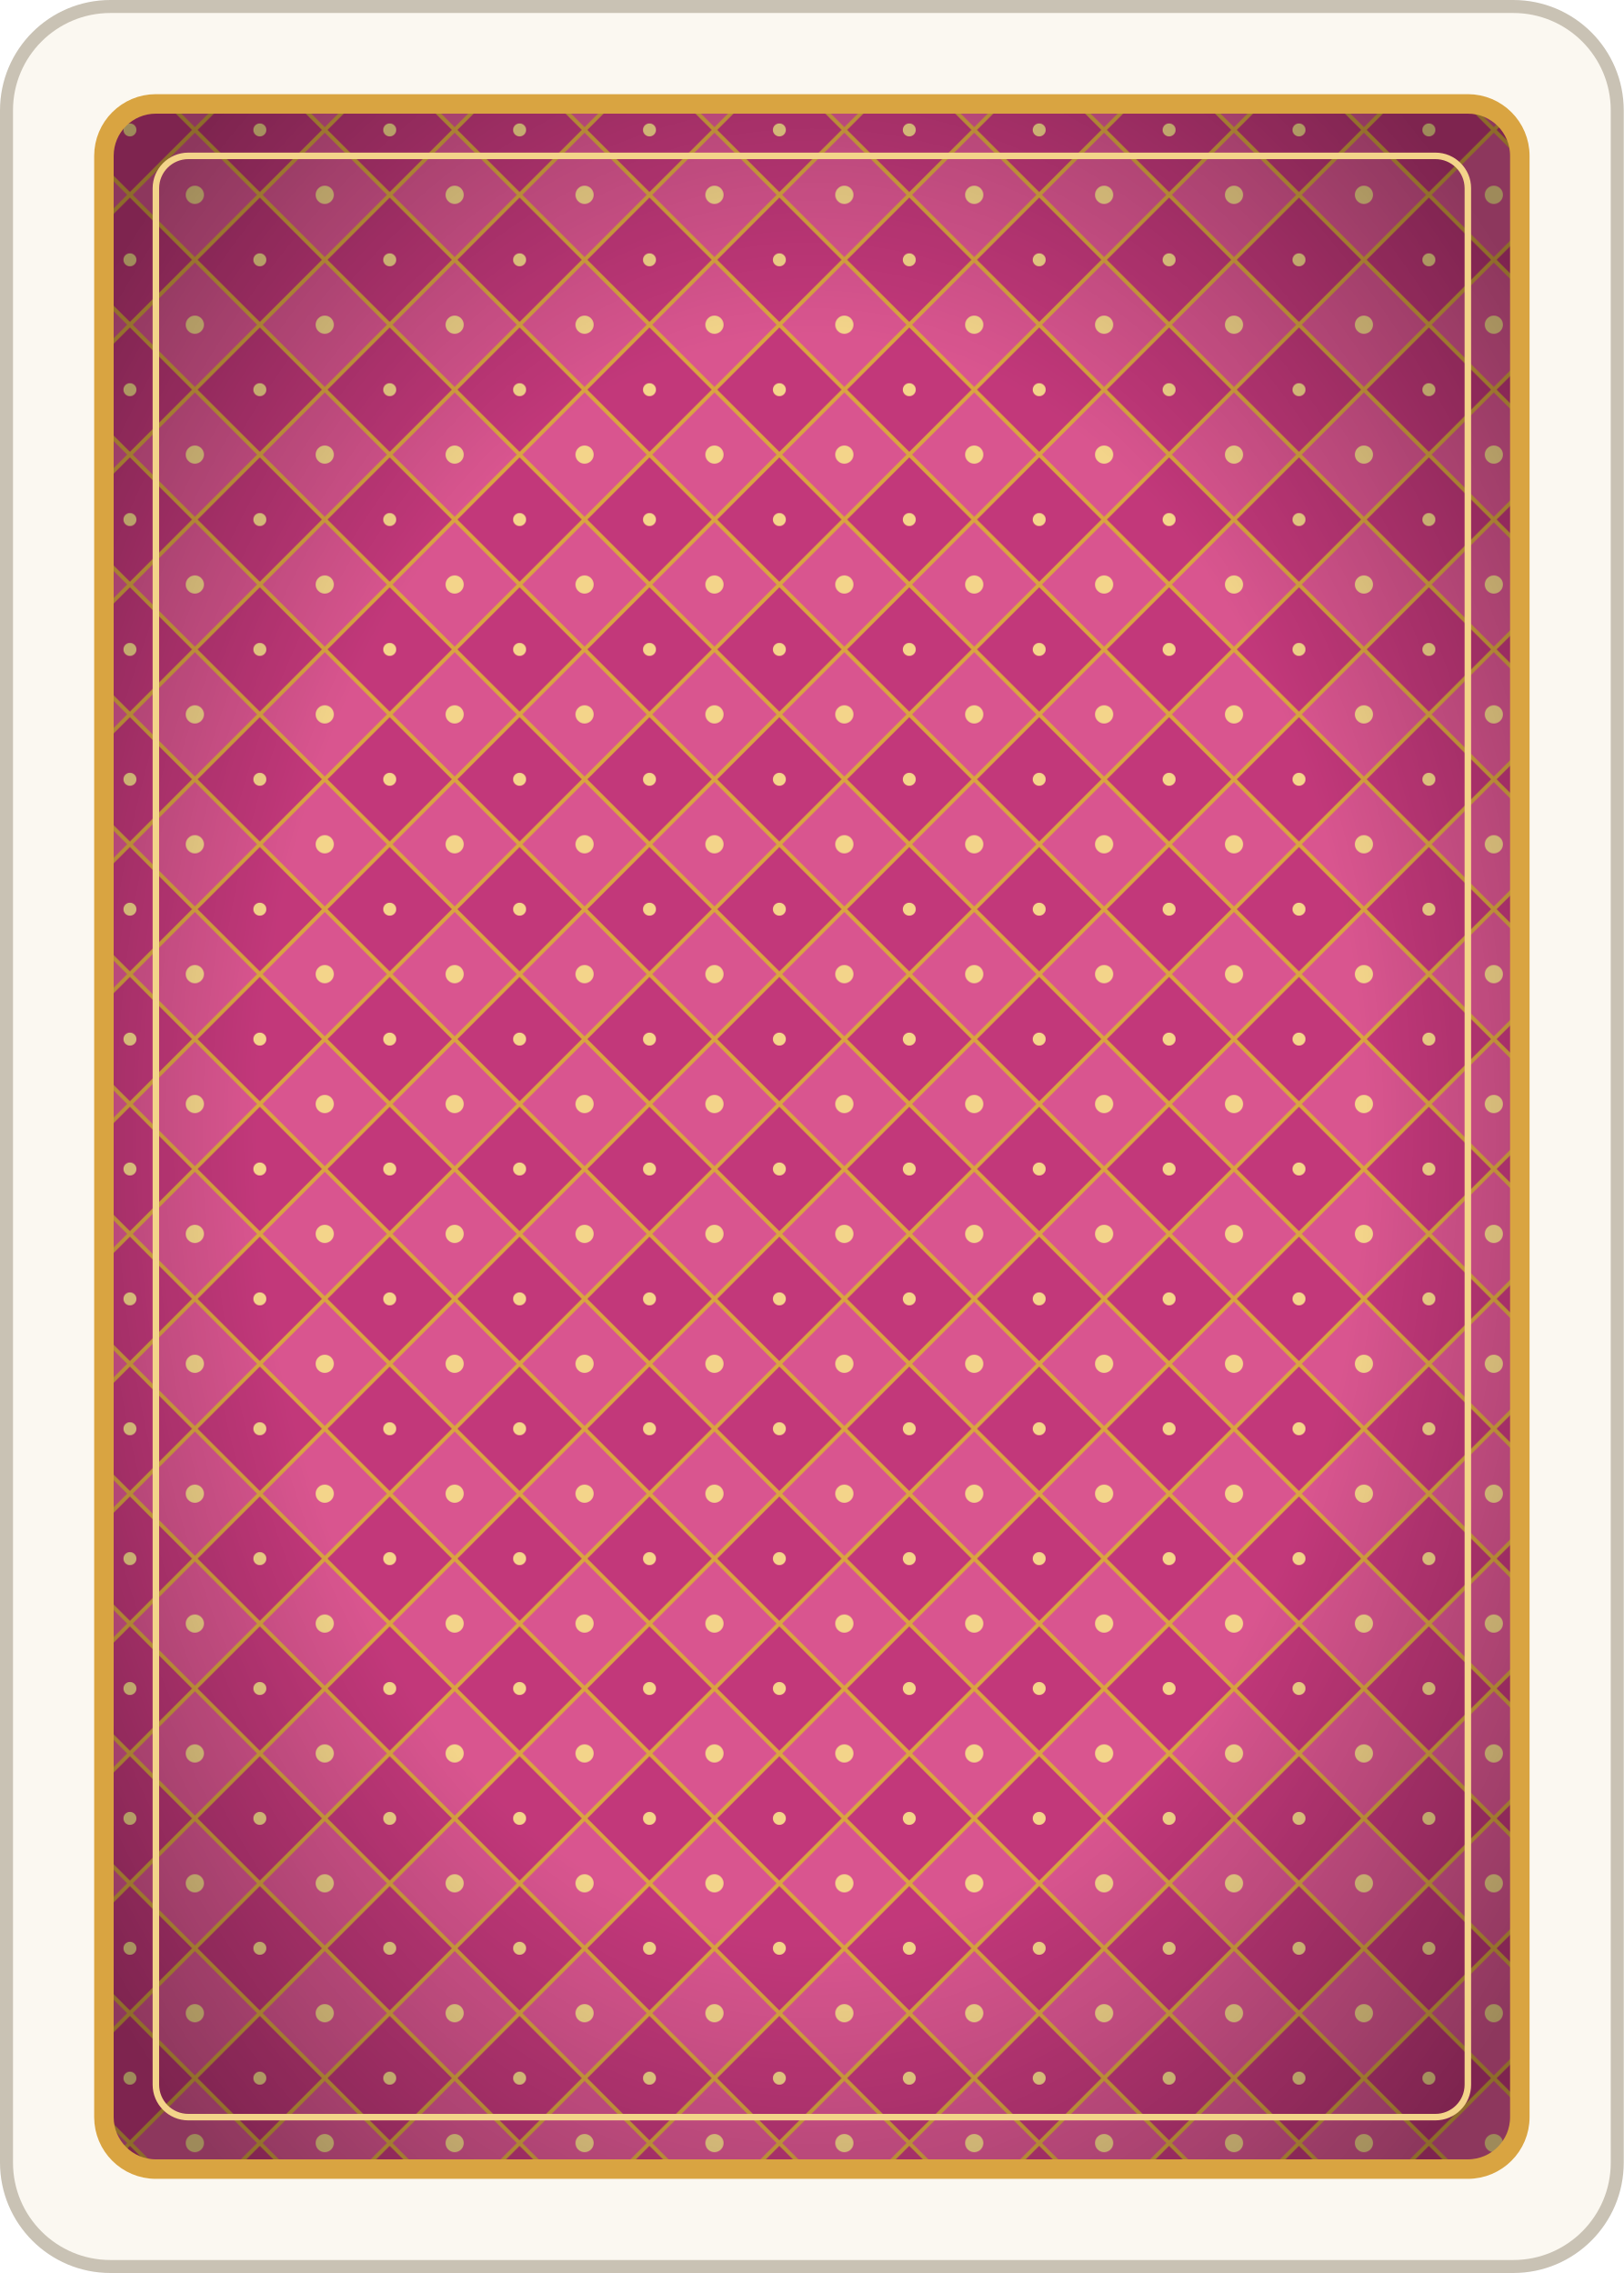
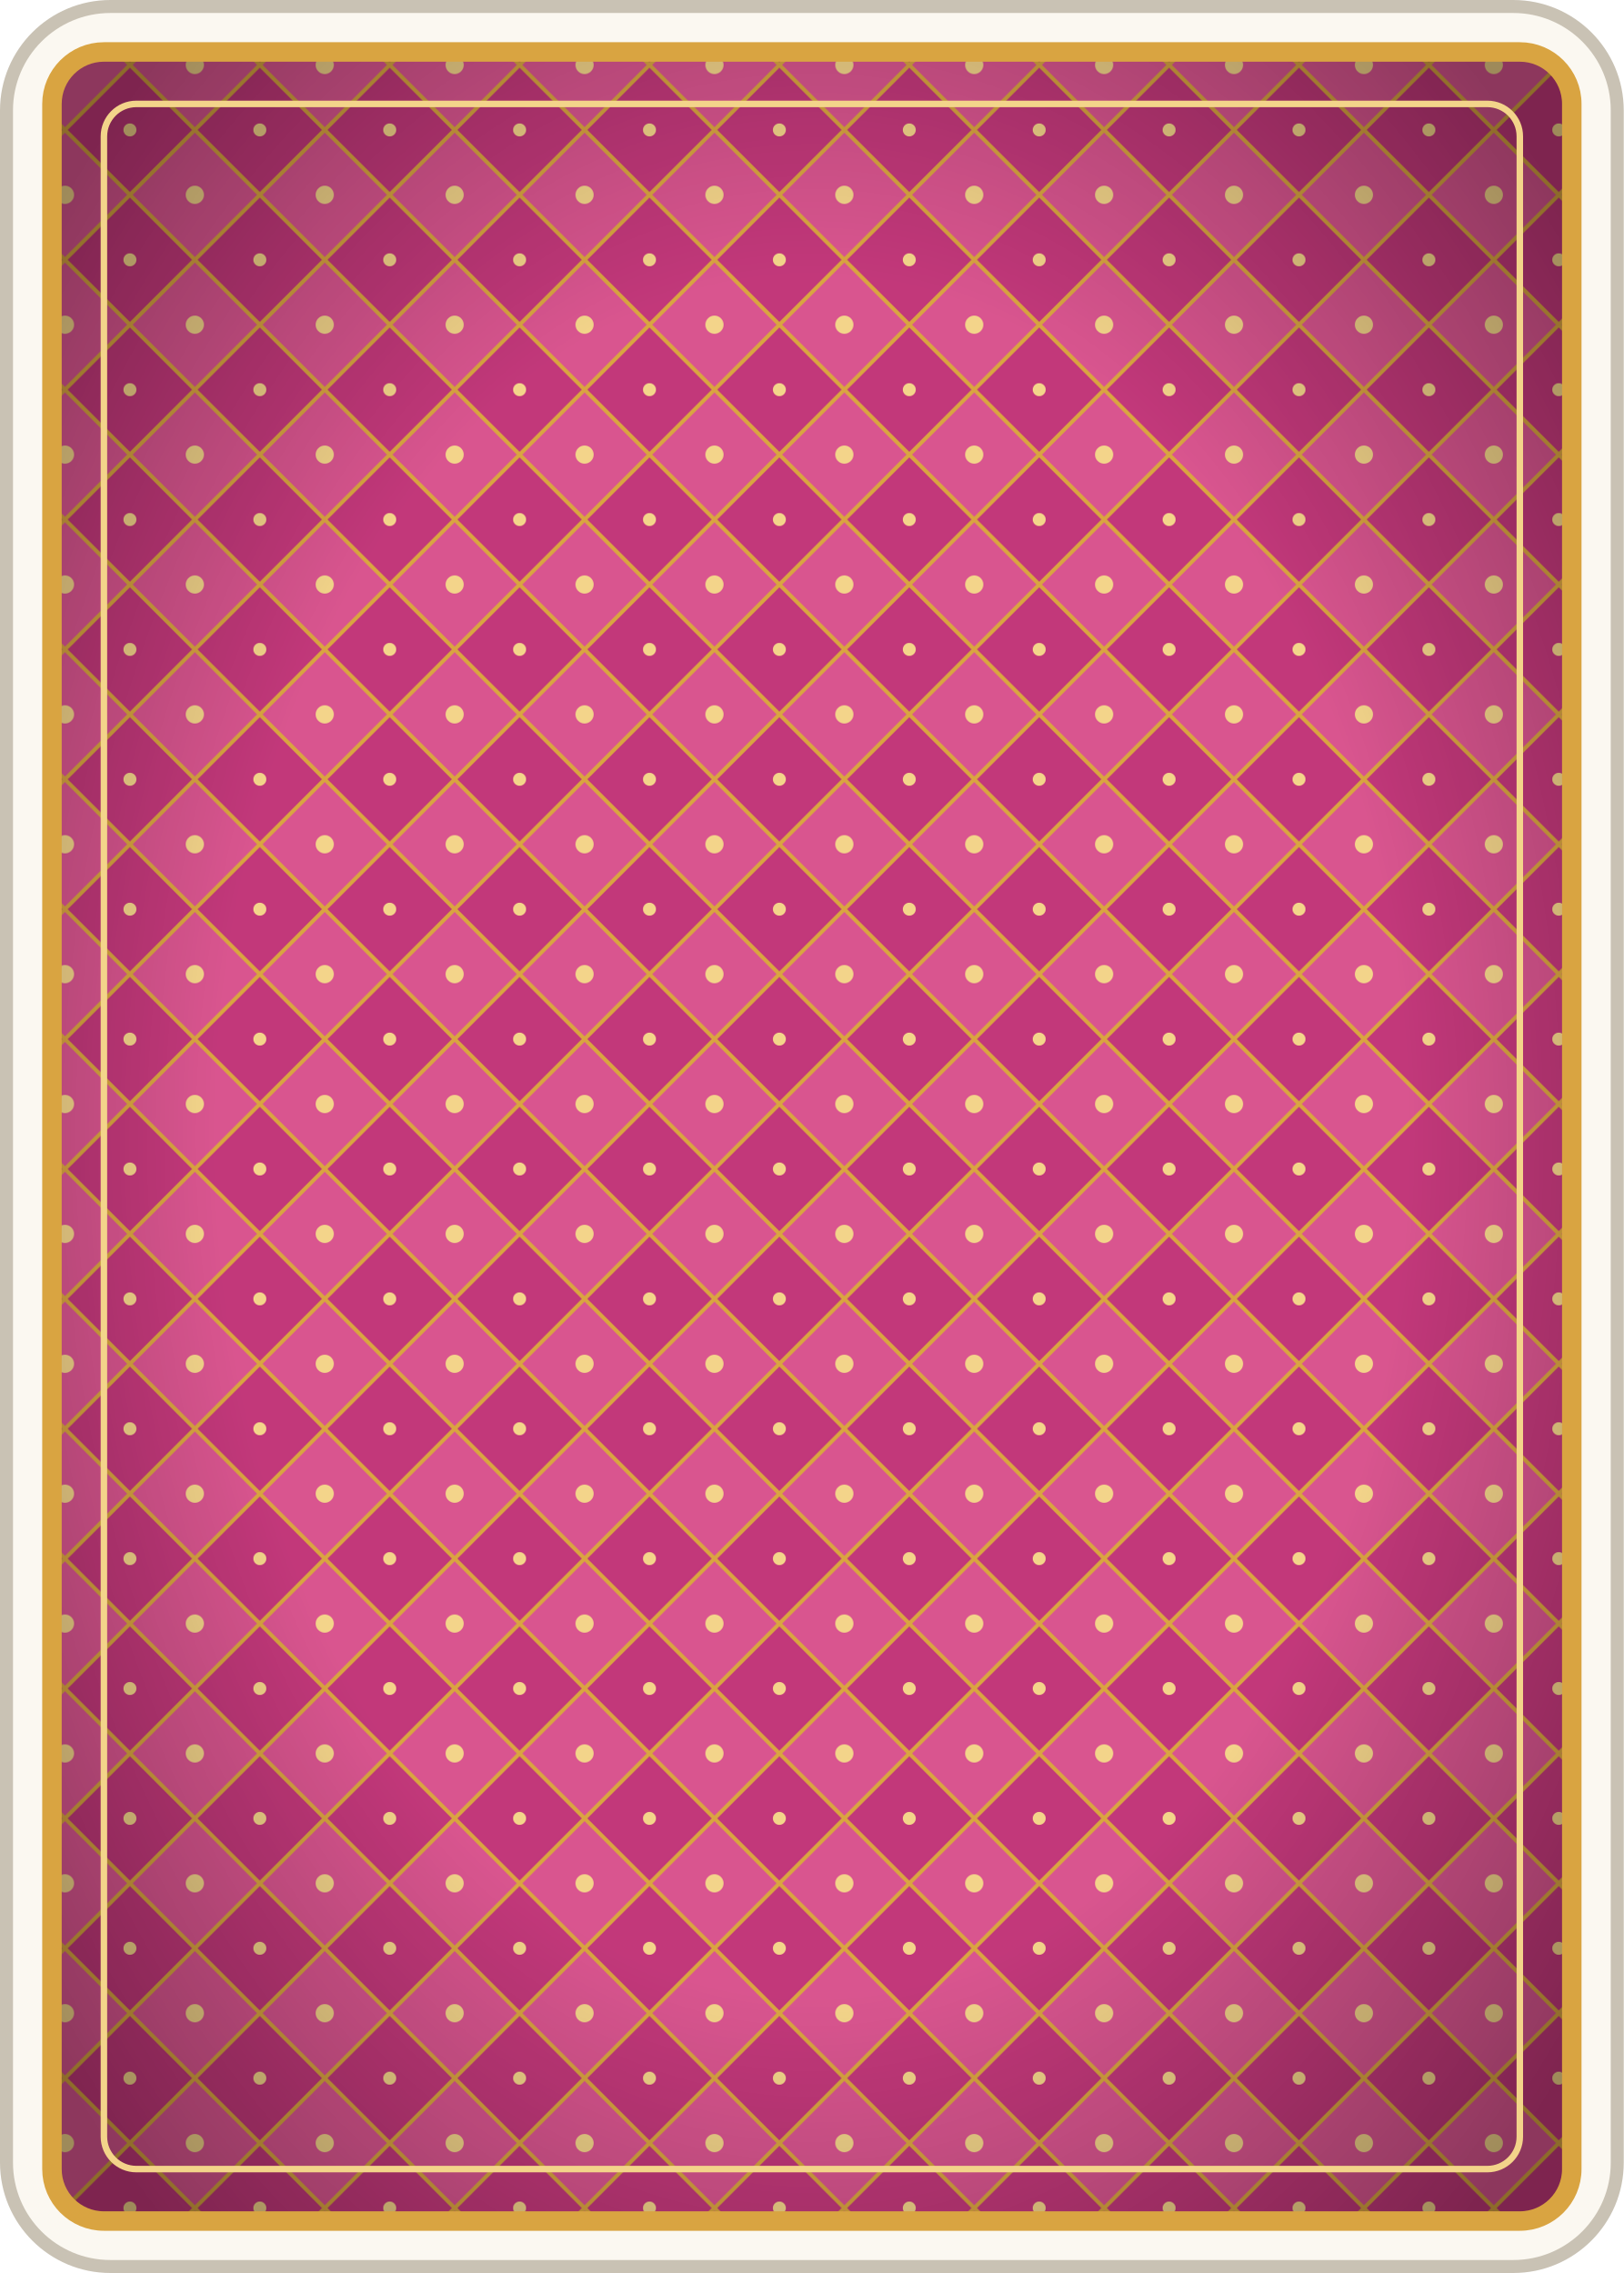
<svg xmlns="http://www.w3.org/2000/svg" viewBox="0 0 250 350" width="250" height="350">
  <defs>
    <pattern id="lattice" width="20" height="20" patternUnits="userSpaceOnUse">
      <rect width="20" height="20" fill="#c2387a" />
      <path d="M10 0 L20 10 L10 20 L0 10 Z" fill="#d9558f" stroke="#d9a441" stroke-width="0.6" />
      <circle cx="10" cy="10" r="1.4" fill="#f3d48a" />
      <circle cx="0" cy="0" r="1" fill="#f3d48a" />
      <circle cx="20" cy="0" r="1" fill="#f3d48a" />
      <circle cx="0" cy="20" r="1" fill="#f3d48a" />
      <circle cx="20" cy="20" r="1" fill="#f3d48a" />
    </pattern>
    <radialGradient id="vignette" cx="50%" cy="50%" r="65%">
      <stop offset="60%" stop-color="#000" stop-opacity="0" />
      <stop offset="100%" stop-color="#000" stop-opacity="0.35" />
    </radialGradient>
    <clipPath id="panel">
-       <rect x="16" y="16" width="218" height="318" rx="8" />
+       <rect x="8" y="8" width="234" height="334" rx="8" />
    </clipPath>
  </defs>
  <rect x="1" y="1" width="248" height="348" rx="16" fill="#fbf8f1" stroke="#c9c2b4" stroke-width="2" />
  <g clip-path="url(#panel)">
-     <rect x="16" y="16" width="218" height="318" fill="url(#lattice)" />
-     <rect x="16" y="16" width="218" height="318" fill="url(#vignette)" />
+     <rect x="8" y="8" width="234" height="334" fill="url(#lattice)" />
+     <rect x="8" y="8" width="234" height="334" fill="url(#vignette)" />
  </g>
-   <rect x="16" y="16" width="218" height="318" rx="8" fill="none" stroke="#d9a441" stroke-width="3" />
-   <rect x="24" y="24" width="202" height="302" rx="5" fill="none" stroke="#f3d48a" stroke-width="1" />
+   <rect x="8" y="8" width="234" height="334" rx="8" fill="none" stroke="#d9a441" stroke-width="3" />
+   <rect x="16" y="16" width="218" height="318" rx="5" fill="none" stroke="#f3d48a" stroke-width="1" />
</svg>
